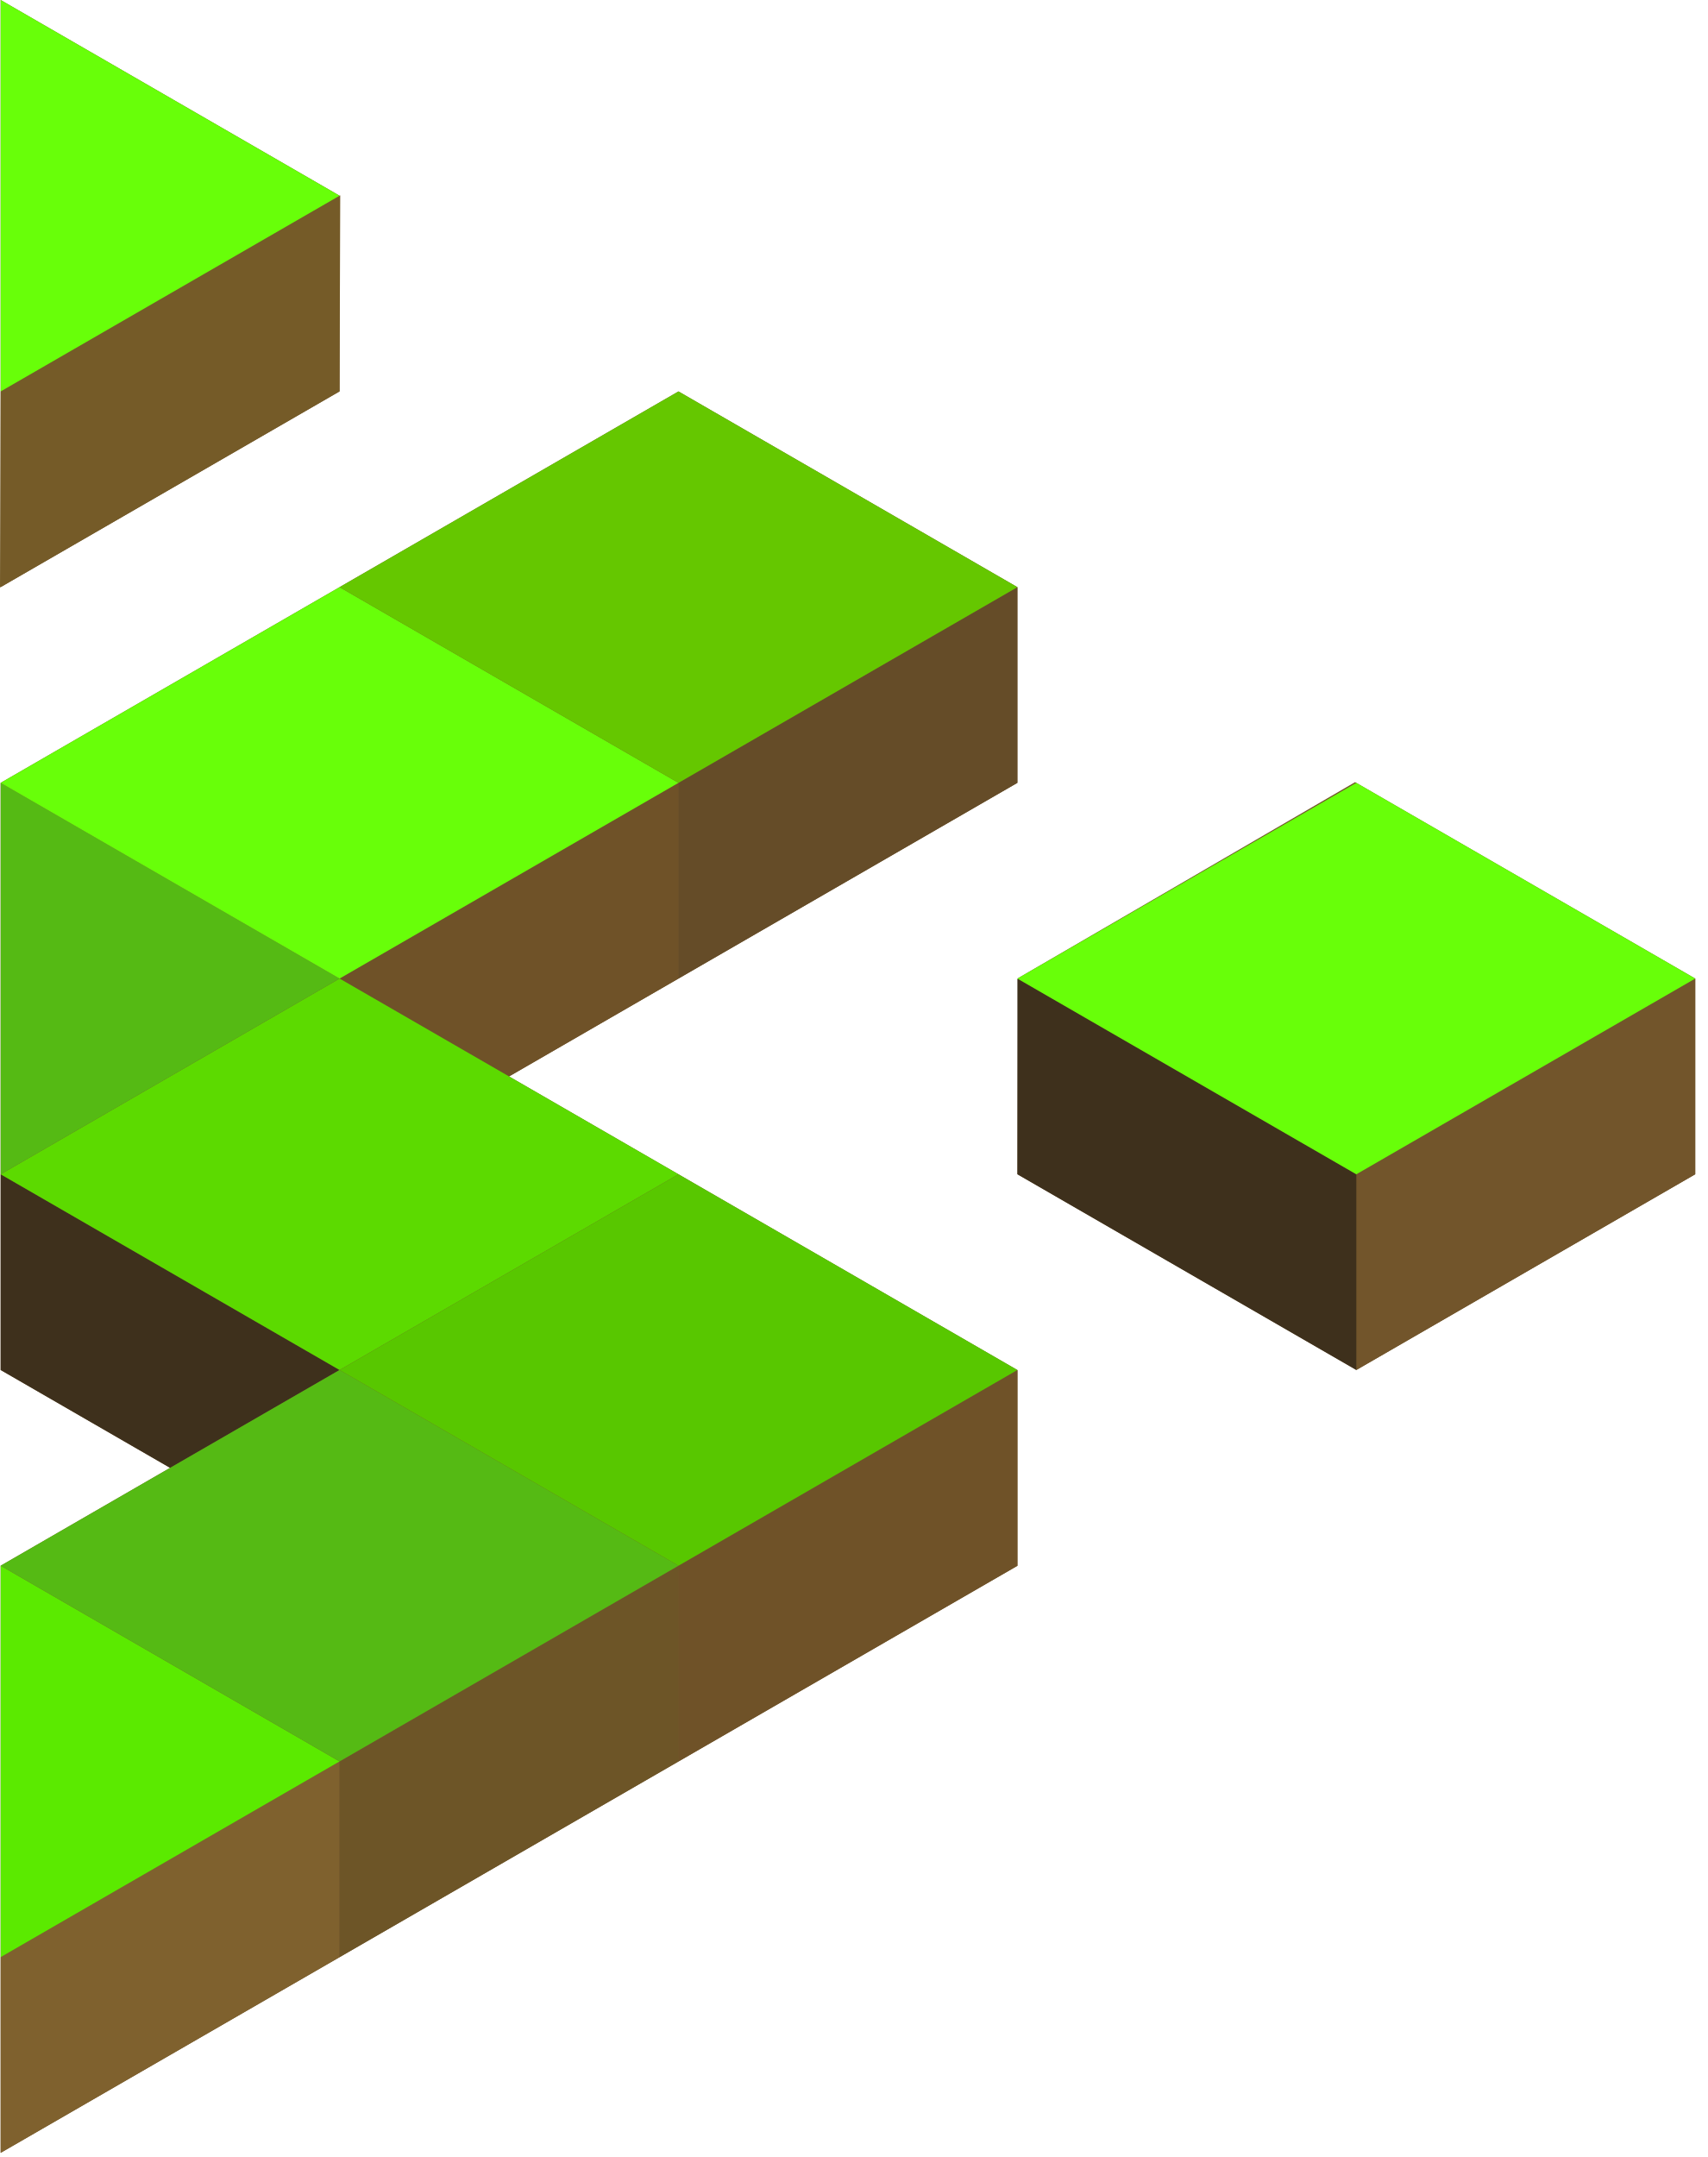
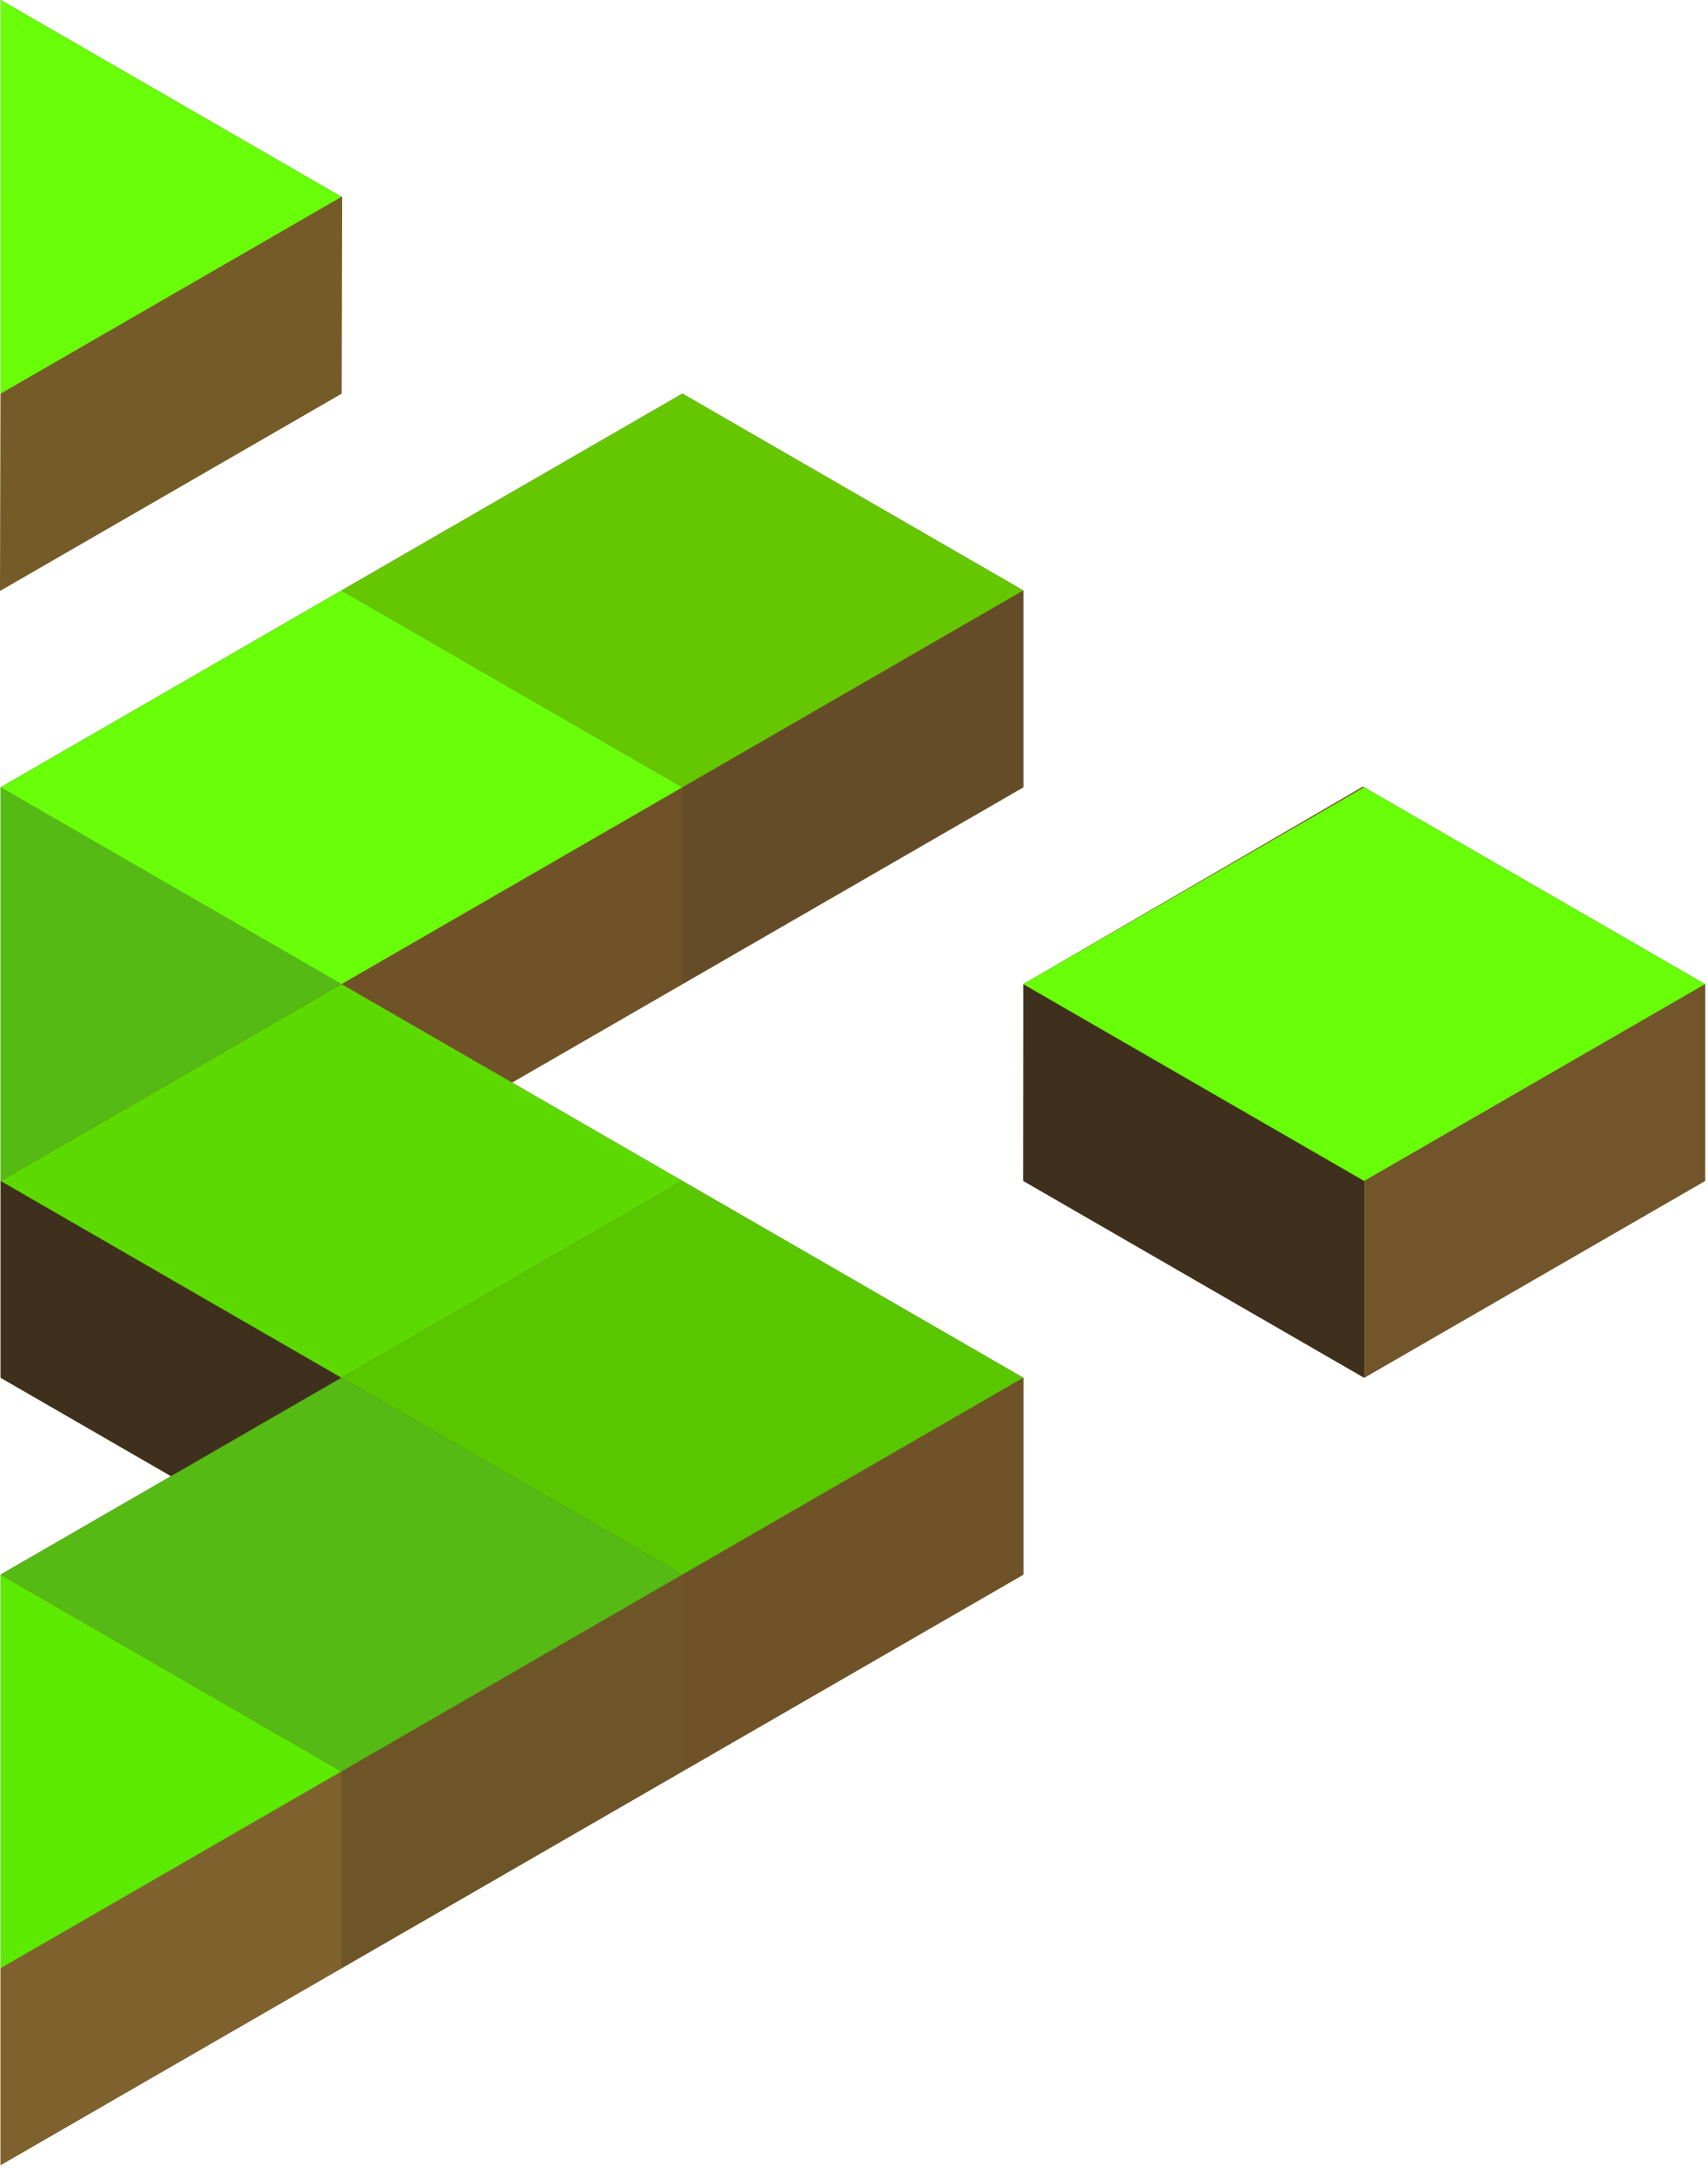
- <svg xmlns="http://www.w3.org/2000/svg" width="100%" height="100%" viewBox="0 0 57 72" version="1.1" xml:space="preserve" style="fill-rule:evenodd;clip-rule:evenodd;stroke-linejoin:round;stroke-miterlimit:2;">
-   <g>
-     <path d="M56.598,32.664l-11.357,-6.556l-11.253,6.544l-0.018,6.544l11.315,6.533l11.313,-6.532l-0,-6.533Z" style="fill:#72552b;" />
-     <path d="M11.336,6.532l-11.314,-6.532l0.001,19.597l11.313,-6.532l-0,-6.533Z" style="fill:#72552b;" />
-     <path d="M33.97,45.734l-16.975,-9.803l16.972,-9.8l0,-6.532l-11.315,-6.533l-22.63,13.065l-0,19.599l5.657,3.266l-5.657,3.267l-0,19.598l33.948,-19.594l-0,-6.533Z" style="fill:#72552b;" />
-     <path d="M56.598,32.664l-11.314,6.534l-0.001,6.532l11.314,-6.533l0.001,-6.533Z" style="fill:#72552b;" />
-     <path d="M0.022,65.329l-0,6.532l11.315,-6.532l-0,-6.533l-11.315,6.533Z" style="fill:#7f612e;" />
-     <path d="M11.337,58.796l-0,6.533l11.315,-6.533l0,-6.533l-11.315,6.533Z" style="fill:#6d5527;" />
-     <path d="M11.337,32.664l5.659,3.267l5.656,-3.267l0,-6.533l-11.315,6.533Z" style="fill:#6f5228;" />
-     <path d="M45.283,39.197l-0,6.533l-11.316,-6.533l0,-6.533l11.316,6.533Z" style="fill:#3e301c;" />
-     <path d="M0.022,39.197l11.315,6.533l-5.658,3.266l-5.657,-3.266l-0,-6.533Z" style="fill:#3e301c;" />
-     <path d="M11.359,6.52l-11.337,6.546l-0.022,6.544l11.337,-6.546l0.022,-6.544Z" style="fill:#755b28;" />
-     <path d="M22.652,26.131l0,6.533l11.315,-6.533l0,-6.532l-11.315,6.532Z" style="fill:#654c28;" />
-     <path d="M22.652,52.263l0,6.533l11.315,-6.533l0,-6.533l-11.315,6.533Z" style="fill:#6f5228;" />
-     <path d="M0.022,52.263l-0,13.066l11.315,-6.533l-11.315,-6.533Z" style="fill:#5bea00;" />
-     <path d="M0.022,0l-0,13.066l11.315,-6.533l-11.315,-6.533Z" style="fill:#68ff09;" />
-     <path d="M11.337,45.73l11.315,6.533l-11.315,6.533l-11.315,-6.533l11.315,-6.533Z" style="fill:#55ba14;" />
-     <path d="M11.337,32.664l11.315,6.533l-11.315,6.533l-11.315,-6.533l11.315,-6.533Z" style="fill:#5cda00;" />
-     <path d="M0.022,26.131l-0,13.066l11.315,-6.533l-11.315,-6.533Z" style="fill:#55ba14;" />
-     <path d="M11.337,19.599l-11.315,6.532l11.315,6.533l11.315,-6.533l-11.315,-6.532Z" style="fill:#68ff09;" />
-     <path d="M22.652,39.197l11.315,6.533l-11.315,6.533l-11.315,-6.533l11.315,-6.533Z" style="fill:#58c700;" />
-     <path d="M22.652,13.066l-11.315,6.533l11.315,6.532l11.315,-6.532l-11.315,-6.533Z" style="fill:#65c700;" />
-     <path d="M45.283,26.131l-11.316,6.533l11.316,6.533l11.315,-6.533l-11.315,-6.533Z" style="fill:#68ff09;" />
-   </g>
+ <svg xmlns="http://www.w3.org/2000/svg" width="100%" height="100%" viewBox="0 0 210 267" version="1.1" xml:space="preserve" style="fill-rule:evenodd;clip-rule:evenodd;stroke-linejoin:round;stroke-miterlimit:2;">
+   <path d="M209.71,121.03l-42.079,-24.294l-41.697,24.25l-0.068,24.245l41.926,24.206l41.918,-24.202l-0,-24.205Z" style="fill:#72552b;" />
+   <path d="M42.002,24.204l-41.922,-24.204l0.004,72.611l41.918,-24.202l0,-24.205Z" style="fill:#72552b;" />
+   <path d="M125.866,169.456l-62.897,-36.323l62.889,-36.309l-0,-24.206l-41.926,-24.206l-83.852,48.412l0,72.617l20.963,12.103l-20.963,12.103l0,72.618l125.786,-72.604l0,-24.205Z" style="fill:#72552b;" />
+   <path d="M209.71,121.03l-41.922,24.208l-0.004,24.203l41.922,-24.208l0.004,-24.203Z" style="fill:#72552b;" />
+   <path d="M0.08,242.059l0,24.206l41.926,-24.206l0,-24.206l-41.926,24.206Z" style="fill:#7f612e;" />
+   <path d="M42.006,217.853l0,24.206l41.926,-24.206l0,-24.206l-41.926,24.206Z" style="fill:#6d5527;" />
+   <path d="M42.006,121.03l20.967,12.105l20.959,-12.105l0,-24.206l-41.926,24.206Z" style="fill:#6f5228;" />
+   <path d="M167.784,145.235l-0,24.206l-41.926,-24.206l-0,-24.205l41.926,24.205Z" style="fill:#3e301c;" />
+   <path d="M0.08,145.235l41.926,24.206l-20.963,12.103l-20.963,-12.103l0,-24.206Z" style="fill:#3e301c;" />
+   <path d="M42.086,24.16l-42.006,24.252l-0.08,24.247l42.006,-24.252l0.08,-24.247Z" style="fill:#755b28;" />
+   <path d="M83.932,96.824l0,24.206l41.926,-24.206l-0,-24.206l-41.926,24.206Z" style="fill:#654c28;" />
+   <path d="M83.932,193.647l0,24.206l41.926,-24.206l-0,-24.206l-41.926,24.206Z" style="fill:#6f5228;" />
+   <path d="M0.08,193.647l0,48.412l41.926,-24.206l-41.926,-24.206Z" style="fill:#5bea00;" />
+   <path d="M0.08,0l0,48.412l41.926,-24.206l-41.926,-24.206Z" style="fill:#68ff09;" />
+   <path d="M42.006,169.441l41.926,24.206l-41.926,24.206l-41.926,-24.206l41.926,-24.206Z" style="fill:#55ba14;" />
+   <path d="M42.006,121.03l41.926,24.205l-41.926,24.206l-41.926,-24.206l41.926,-24.205Z" style="fill:#5cda00;" />
+   <path d="M0.08,96.824l0,48.411l41.926,-24.205l-41.926,-24.206Z" style="fill:#55ba14;" />
+   <path d="M42.006,72.618l-41.926,24.206l41.926,24.206l41.926,-24.206l-41.926,-24.206Z" style="fill:#68ff09;" />
+   <path d="M83.932,145.235l41.926,24.206l-41.926,24.206l-41.926,-24.206l41.926,-24.206Z" style="fill:#58c700;" />
+   <path d="M83.932,48.412l-41.926,24.206l41.926,24.206l41.926,-24.206l-41.926,-24.206Z" style="fill:#65c700;" />
+   <path d="M167.784,96.824l-41.926,24.206l41.926,24.205l41.926,-24.205l-41.926,-24.206Z" style="fill:#68ff09;" />
</svg>
